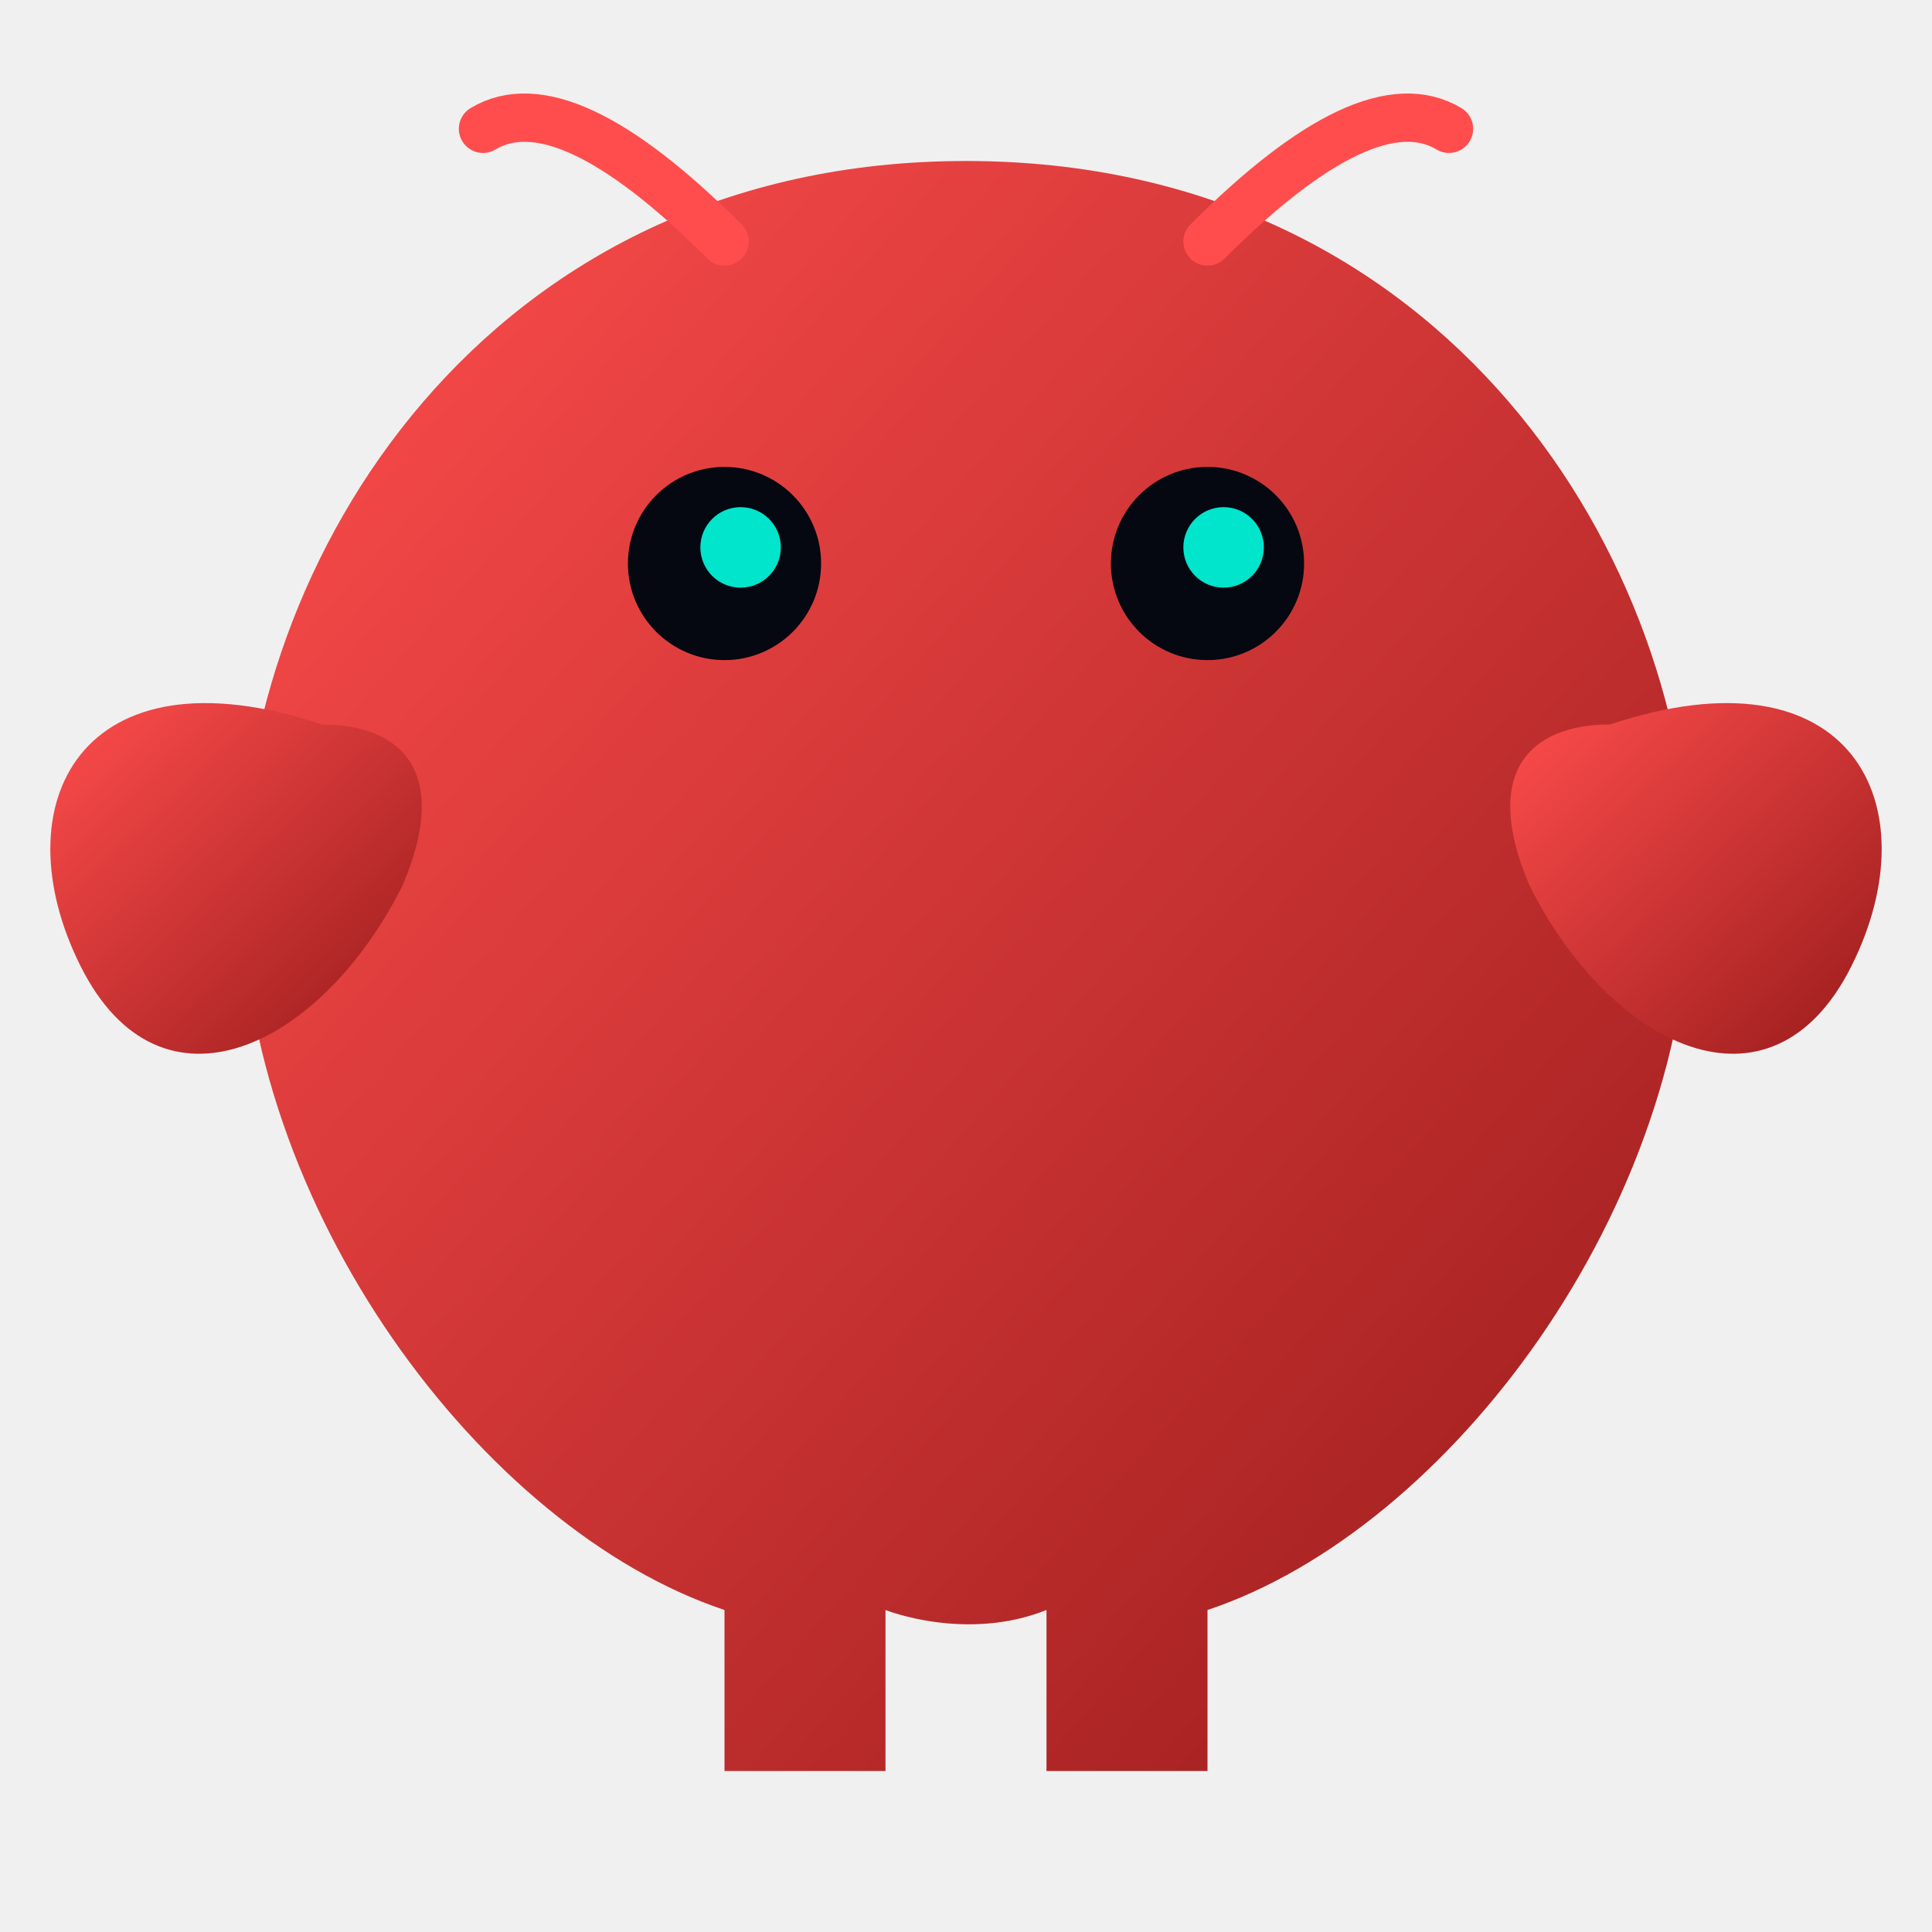
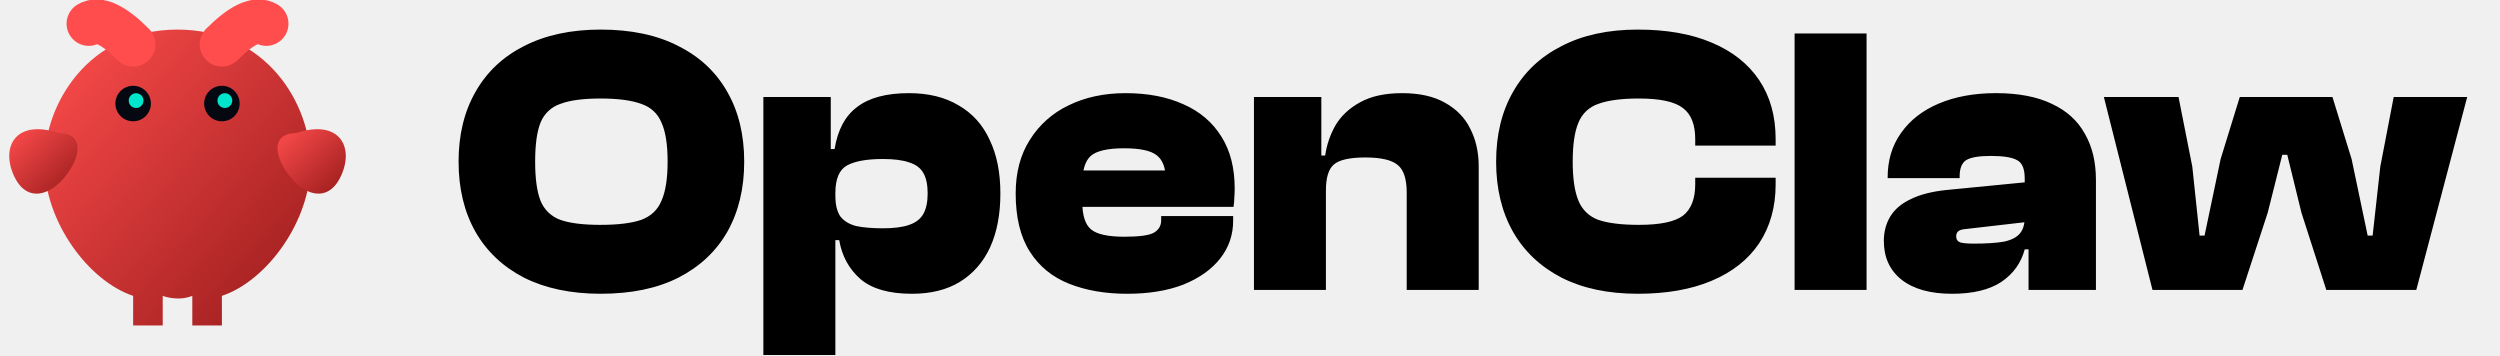
- <svg xmlns="http://www.w3.org/2000/svg" viewBox="0 0 120 120" fill="none">
+ <svg xmlns="http://www.w3.org/2000/svg" width="169" height="24" viewBox="0 0 169 24" fill="none">
+   <g clip-path="url(#clip0_0_1)">
+     <path d="M12 2C6 2 3 7 3 11C3 15 6 19 9 20V22H11V20C11 20 12 20.4 13 20V22H15V20C18 19 21 15 21 11C21 7 18 2 12 2Z" fill="url(#paint0_linear_0_1)" />
+     <path d="M4 9C1 8 -9.31323e-09 10 1 12C2 14 4 13 5 11C5.6 9.6 5 9 4 9Z" fill="url(#paint1_linear_0_1)" />
+     <path d="M20 9C23 8 24 10 23 12C22 14 20 13 19 11C18.4 9.6 19 9 20 9Z" fill="url(#paint2_linear_0_1)" />
+     <path d="M9 3C7.667 1.667 6.667 1.2 6 1.6" stroke="#FF4D4D" stroke-width="3" stroke-linecap="round" />
+     <path d="M15 3C16.333 1.667 17.333 1.2 18 1.6" stroke="#FF4D4D" stroke-width="3" stroke-linecap="round" />
+     <path d="M9 8.2C9.663 8.2 10.2 7.663 10.2 7C10.2 6.337 9.663 5.8 9 5.8C8.337 5.8 7.8 6.337 7.8 7C7.8 7.663 8.337 8.2 9 8.2Z" fill="#050810" />
+     <path d="M15 8.2C15.663 8.2 16.2 7.663 16.2 7C16.2 6.337 15.663 5.8 15 5.8C14.337 5.8 13.8 6.337 13.8 7C13.8 7.663 14.337 8.2 15 8.2Z" fill="#050810" />
+     <path d="M9.2 7.3C9.476 7.3 9.7 7.076 9.7 6.8C9.7 6.524 9.476 6.3 9.2 6.3C8.924 6.3 8.7 6.524 8.7 6.8C8.7 7.076 8.924 7.3 9.2 7.3Z" fill="#00E5CC" />
+     <path d="M15.2 7.3C15.476 7.3 15.7 7.076 15.7 6.8C15.7 6.524 15.476 6.3 15.2 6.3C14.924 6.3 14.7 6.524 14.7 6.8C14.7 7.076 14.924 7.3 15.2 7.3Z" fill="#00E5CC" />
+   </g>
+   <path d="M151.59 19.6H145.508L142.221 6.556H147.268L148.2 11.266L148.692 15.925H149.028L150.115 10.748L151.409 6.556H157.673L158.967 10.748L160.054 15.925H160.39L160.908 11.266L161.814 6.556H166.783L163.341 19.6H157.259L155.576 14.372L154.619 10.464H154.282L153.299 14.372L151.59 19.6ZM141.685 19.6H137.13V16.701H136.871V12.068C136.871 11.413 136.698 10.998 136.353 10.826C136.025 10.636 135.43 10.541 134.567 10.541C133.774 10.541 133.222 10.636 132.911 10.826C132.618 11.016 132.471 11.387 132.471 11.939V12.043H127.605V11.991C127.605 10.835 127.907 9.834 128.511 8.989C129.115 8.126 129.969 7.462 131.073 6.996C132.178 6.53 133.463 6.296 134.93 6.296C136.448 6.296 137.708 6.538 138.709 7.022C139.709 7.487 140.451 8.16 140.934 9.04C141.435 9.903 141.685 10.947 141.685 12.172V19.6ZM131.953 19.859C130.487 19.859 129.348 19.539 128.537 18.901C127.743 18.263 127.347 17.391 127.347 16.287C127.347 15.667 127.493 15.114 127.787 14.631C128.08 14.148 128.537 13.759 129.158 13.466C129.779 13.156 130.582 12.948 131.565 12.845L137.13 12.302V14.993L132.859 15.485C132.635 15.502 132.471 15.554 132.368 15.64C132.324 15.684 132.29 15.737 132.268 15.795C132.246 15.853 132.235 15.915 132.238 15.977C132.238 16.184 132.333 16.322 132.523 16.391C132.73 16.443 133.023 16.469 133.403 16.469C134.266 16.469 134.947 16.425 135.447 16.339C135.948 16.235 136.31 16.054 136.534 15.796C136.759 15.536 136.871 15.166 136.871 14.683L137.233 14.579V16.857H136.871C136.629 17.771 136.103 18.505 135.292 19.057C134.481 19.592 133.368 19.859 131.953 19.859ZM126.18 19.6H121.315V2.26H126.18V19.6ZM110.715 19.858C108.714 19.858 106.997 19.496 105.565 18.771C104.133 18.029 103.037 16.994 102.278 15.666C101.518 14.32 101.138 12.741 101.138 10.929C101.138 9.118 101.518 7.547 102.278 6.219C103.037 4.873 104.133 3.838 105.565 3.113C106.997 2.37 108.714 2 110.715 2C112.665 2 114.33 2.293 115.71 2.88C117.108 3.467 118.178 4.312 118.92 5.416C119.662 6.521 120.033 7.849 120.033 9.402V9.842H114.597V9.402C114.597 8.419 114.321 7.72 113.769 7.306C113.217 6.874 112.225 6.659 110.793 6.659C109.619 6.659 108.705 6.779 108.049 7.021C107.745 7.121 107.467 7.286 107.235 7.505C107.002 7.724 106.821 7.992 106.703 8.289C106.445 8.893 106.315 9.773 106.315 10.929C106.315 12.068 106.445 12.948 106.704 13.569C106.823 13.868 107.005 14.138 107.237 14.361C107.469 14.584 107.746 14.755 108.049 14.863C108.705 15.088 109.619 15.2 110.793 15.2C112.225 15.2 113.217 14.993 113.769 14.579C114.321 14.147 114.597 13.439 114.597 12.456V12.016H120.033V12.456C120.033 13.992 119.662 15.32 118.92 16.442C118.178 17.546 117.108 18.392 115.71 18.979C114.33 19.565 112.665 19.858 110.715 19.858ZM99.96 19.6H95.094V13.026C95.094 12.112 94.895 11.491 94.498 11.163C94.101 10.818 93.368 10.645 92.298 10.645C91.228 10.645 90.512 10.809 90.15 11.137C89.805 11.447 89.632 12.025 89.632 12.871H89.141L88.727 10.516H89.581C89.683 9.796 89.919 9.103 90.279 8.471C90.659 7.833 91.211 7.315 91.936 6.918C92.678 6.504 93.626 6.297 94.783 6.297C95.956 6.297 96.923 6.513 97.682 6.944C98.458 7.375 99.028 7.962 99.39 8.704C99.77 9.446 99.96 10.291 99.96 11.24V19.6ZM89.632 19.6H84.767V6.556H89.322V10.567L89.632 10.697V19.6ZM76.192 19.859C74.725 19.859 73.422 19.635 72.284 19.186C71.144 18.737 70.256 18.013 69.618 17.012C68.979 16.012 68.66 14.7 68.66 13.078C68.66 11.663 68.98 10.455 69.618 9.454C70.248 8.443 71.156 7.635 72.232 7.125C73.353 6.573 74.639 6.297 76.088 6.297C77.589 6.297 78.892 6.547 79.996 7.047C81.101 7.531 81.955 8.255 82.559 9.222C83.163 10.171 83.465 11.344 83.465 12.742C83.465 12.966 83.456 13.172 83.439 13.362C83.439 13.535 83.422 13.742 83.387 13.984H71.844V11.525H79.867L78.806 13.052V12.146C78.806 11.352 78.599 10.8 78.185 10.49C77.788 10.18 77.055 10.024 75.985 10.024C74.88 10.024 74.13 10.196 73.733 10.542C73.353 10.887 73.163 11.508 73.163 12.405V13.647C73.163 14.562 73.362 15.183 73.759 15.511C74.156 15.839 74.906 16.003 76.011 16.003C76.994 16.003 77.65 15.916 77.978 15.743C78.323 15.554 78.495 15.269 78.495 14.89V14.605H83.361V14.915C83.361 15.882 83.068 16.735 82.481 17.478C81.894 18.22 81.066 18.806 79.996 19.238C78.926 19.652 77.658 19.859 76.192 19.859ZM61.648 19.859C60.112 19.859 58.956 19.531 58.179 18.875C57.403 18.203 56.919 17.323 56.73 16.235H55.98V13.233H56.471C56.471 13.837 56.583 14.303 56.808 14.631C57.049 14.941 57.403 15.157 57.868 15.278C58.352 15.381 58.956 15.433 59.681 15.433C60.44 15.433 61.035 15.355 61.466 15.2C61.915 15.045 62.234 14.795 62.424 14.45C62.614 14.105 62.709 13.647 62.709 13.078C62.709 12.491 62.614 12.034 62.424 11.706C62.234 11.361 61.915 11.12 61.466 10.982C61.035 10.826 60.44 10.749 59.68 10.749C58.593 10.749 57.782 10.895 57.248 11.189C56.73 11.482 56.471 12.103 56.471 13.052H55.979L55.617 10.076H56.419C56.626 8.782 57.135 7.833 57.946 7.229C58.757 6.607 59.922 6.297 61.44 6.297C62.77 6.297 63.89 6.573 64.805 7.125C65.737 7.66 66.435 8.436 66.901 9.455C67.385 10.455 67.626 11.663 67.626 13.078C67.626 14.493 67.393 15.709 66.927 16.728C66.462 17.728 65.78 18.504 64.883 19.057C64.003 19.592 62.925 19.859 61.648 19.859ZM56.47 24H51.604V6.556H56.16V10.231L56.47 10.567V24ZM40.602 19.858C38.601 19.858 36.875 19.496 35.426 18.771C33.994 18.029 32.898 16.994 32.139 15.666C31.379 14.32 31 12.74 31 10.929C31 9.118 31.38 7.547 32.139 6.219C32.898 4.873 33.994 3.838 35.426 3.113C36.876 2.37 38.6 2 40.602 2C42.672 2 44.424 2.371 45.856 3.113C47.306 3.838 48.41 4.873 49.169 6.219C49.929 7.547 50.308 9.118 50.308 10.929C50.308 12.741 49.928 14.319 49.169 15.666C48.409 16.994 47.306 18.029 45.856 18.771C44.424 19.496 42.673 19.858 40.602 19.858ZM40.602 15.2C41.775 15.2 42.69 15.088 43.346 14.863C44.001 14.622 44.459 14.19 44.717 13.569C44.993 12.948 45.131 12.068 45.131 10.929C45.131 9.773 44.993 8.893 44.717 8.289C44.459 7.669 44.001 7.245 43.346 7.021C42.69 6.78 41.776 6.659 40.602 6.659C39.429 6.659 38.523 6.779 37.885 7.021C37.581 7.121 37.303 7.286 37.071 7.506C36.838 7.725 36.657 7.993 36.539 8.29C36.297 8.894 36.176 9.774 36.176 10.93C36.176 12.069 36.297 12.949 36.539 13.57C36.659 13.869 36.84 14.139 37.072 14.362C37.305 14.585 37.582 14.756 37.885 14.864C38.523 15.089 39.429 15.201 40.602 15.201V15.2Z" fill="black" />
  <defs>
-     <linearGradient id="openclaw__lobster-gradient" x1="0%" y1="0%" x2="100%" y2="100%">
-       <stop offset="0%" stop-color="#ff4d4d" />
-       <stop offset="100%" stop-color="#991b1b" />
+     <linearGradient id="paint0_linear_0_1" x1="3" y1="2" x2="22.89" y2="19.901" gradientUnits="userSpaceOnUse">
+       <stop stop-color="#FF4D4D" />
+       <stop offset="1" stop-color="#991B1B" />
    </linearGradient>
+     <linearGradient id="paint1_linear_0_1" x1="0.625" y1="8.734" x2="4.974" y2="13.341" gradientUnits="userSpaceOnUse">
+       <stop stop-color="#FF4D4D" />
+       <stop offset="1" stop-color="#991B1B" />
+     </linearGradient>
+     <linearGradient id="paint2_linear_0_1" x1="18.761" y1="8.734" x2="23.11" y2="13.341" gradientUnits="userSpaceOnUse">
+       <stop stop-color="#FF4D4D" />
+       <stop offset="1" stop-color="#991B1B" />
+     </linearGradient>
+     <clipPath id="clip0_0_1">
+       <rect width="24" height="24" fill="white" />
+     </clipPath>
  </defs>
-   <path d="M60 10 C30 10 15 35 15 55 C15 75 30 95 45 100 L45 110 L55 110 L55 100 C55 100 60 102 65 100 L65 110 L75 110 L75 100 C90 95 105 75 105 55 C105 35 90 10 60 10Z" fill="url(#openclaw__lobster-gradient)" />
-   <path d="M20 45 C5 40 0 50 5 60 C10 70 20 65 25 55 C28 48 25 45 20 45Z" fill="url(#openclaw__lobster-gradient)" />
-   <path d="M100 45 C115 40 120 50 115 60 C110 70 100 65 95 55 C92 48 95 45 100 45Z" fill="url(#openclaw__lobster-gradient)" />
-   <path d="M45 15 Q35 5 30 8" stroke="#ff4d4d" stroke-width="3" stroke-linecap="round" />
-   <path d="M75 15 Q85 5 90 8" stroke="#ff4d4d" stroke-width="3" stroke-linecap="round" />
-   <circle cx="45" cy="35" r="6" fill="#050810" />
-   <circle cx="75" cy="35" r="6" fill="#050810" />
-   <circle cx="46" cy="34" r="2.5" fill="#00e5cc" />
-   <circle cx="76" cy="34" r="2.5" fill="#00e5cc" />
</svg>
